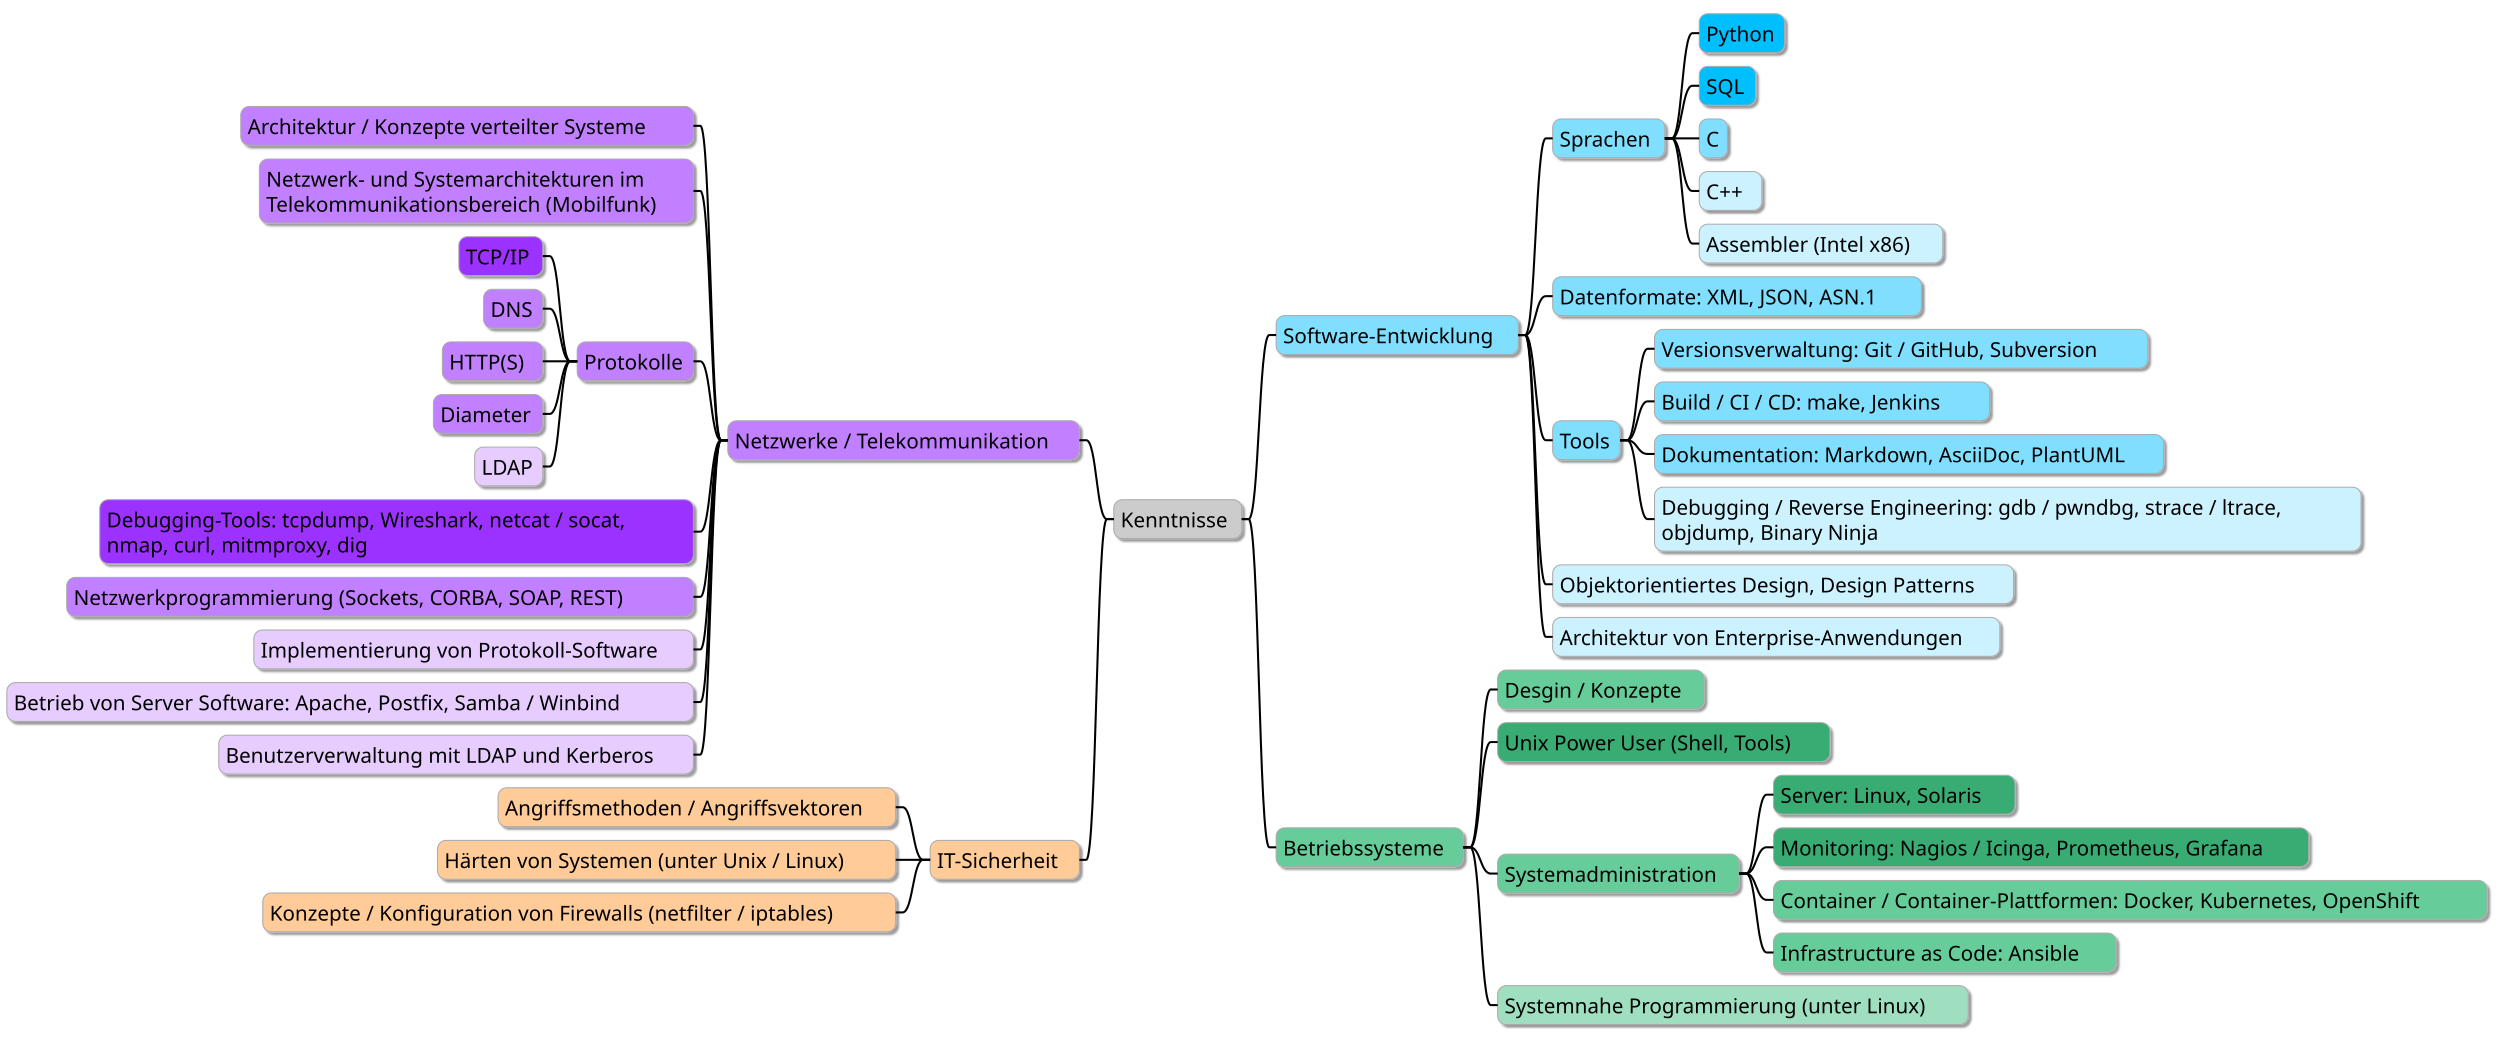
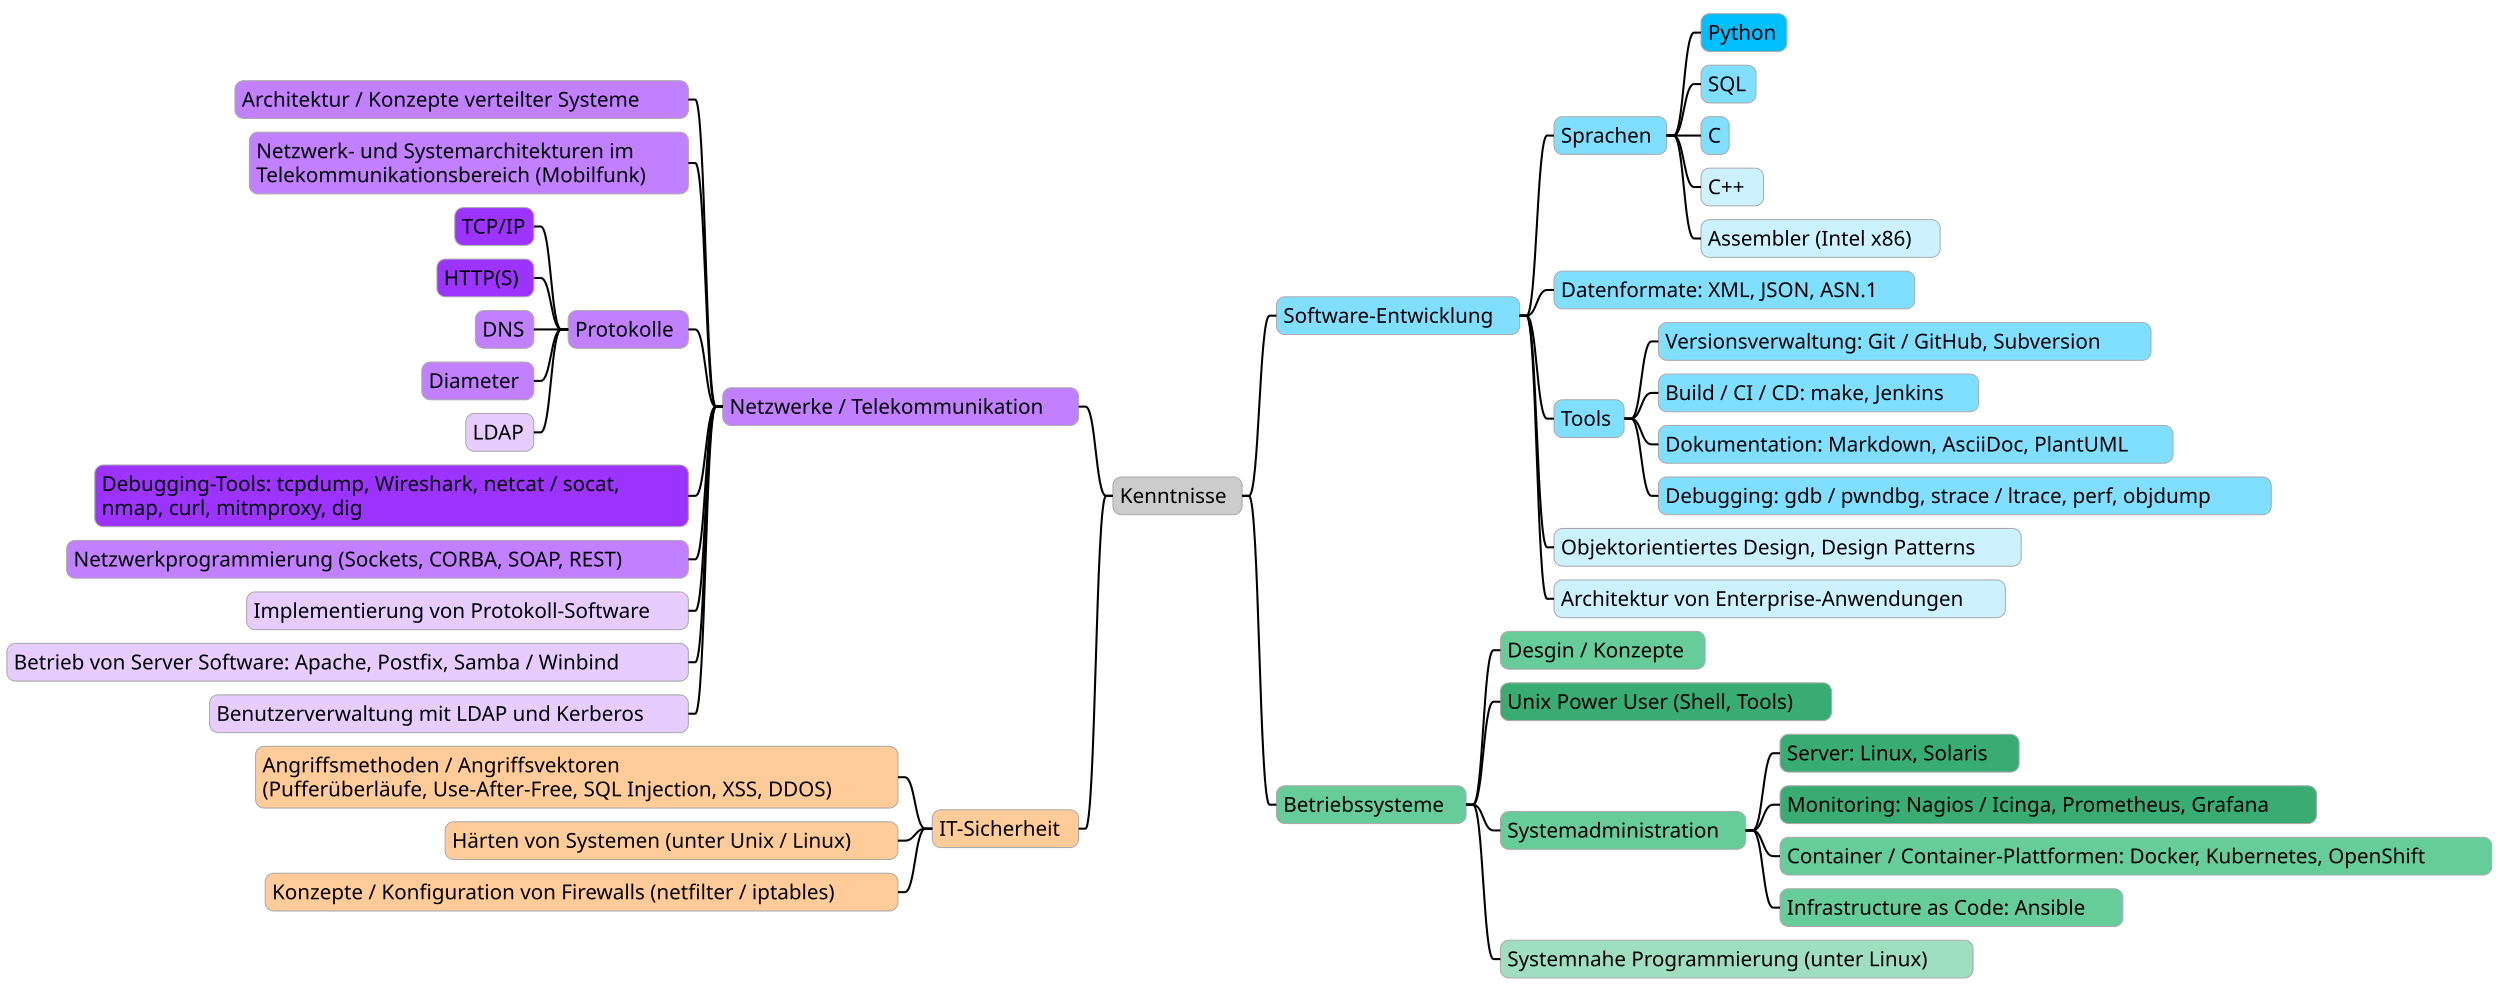
- <svg xmlns="http://www.w3.org/2000/svg" contentScriptType="application/ecmascript" contentStyleType="text/css" height="80%" preserveAspectRatio="none" version="1.1" viewBox="0 0 3634 1511" width="80%" zoomAndPan="magnify">
-   <defs>
-     <filter height="300%" id="fkvas9mj0n6vj" width="300%" x="-1" y="-1">
-       <feGaussianBlur result="blurOut" stdDeviation="2.0" />
-       <feColorMatrix in="blurOut" result="blurOut2" type="matrix" values="0 0 0 0 0 0 0 0 0 0 0 0 0 0 0 0 0 0 .4 0" />
-       <feOffset dx="4.0" dy="4.0" in="blurOut2" result="blurOut3" />
-       <feBlend in="SourceGraphic" in2="blurOut3" mode="normal" />
-     </filter>
-   </defs>
+ <svg xmlns="http://www.w3.org/2000/svg" contentStyleType="text/css" height="80%" preserveAspectRatio="none" version="1.1" viewBox="0 0 3639 1445" width="80%" zoomAndPan="magnify">
+   <defs />
  <g>
-     <rect fill="#CCCCCC" filter="url(#fkvas9mj0n6vj)" height="56.46" rx="12.5" ry="12.5" style="stroke:#AAAAAA;stroke-width:1.5;" width="186" x="1619" y="726.37" />
-     <text fill="#000000" font-family="Verdana" font-size="30" lengthAdjust="spacing" textLength="166" x="1629" y="766.531">Kenntnisse</text>
-     <rect fill="#80DFFF" filter="url(#fkvas9mj0n6vj)" height="56.46" rx="12.5" ry="12.5" style="stroke:#AAAAAA;stroke-width:1.5;" width="352" x="1855" y="458.76" />
-     <text fill="#000000" font-family="Verdana" font-size="30" lengthAdjust="spacing" textLength="332" x="1865" y="498.921">Software-Entwicklung</text>
-     <rect fill="#80DFFF" filter="url(#fkvas9mj0n6vj)" height="56.46" rx="12.5" ry="12.5" style="stroke:#AAAAAA;stroke-width:1.5;" width="163" x="2257" y="172.92" />
-     <text fill="#000000" font-family="Verdana" font-size="30" lengthAdjust="spacing" textLength="143" x="2267" y="213.081">Sprachen</text>
-     <rect fill="#00BFFF" filter="url(#fkvas9mj0n6vj)" height="56.46" rx="12.5" ry="12.5" style="stroke:#AAAAAA;stroke-width:1.5;" width="124" x="2470" y="20" />
-     <text fill="#000000" font-family="Verdana" font-size="30" lengthAdjust="spacing" textLength="104" x="2480" y="60.161">Python</text>
-     <path d="M2420,201.15 L2430,201.15 C2445,201.15 2445,48.23 2460,48.23 L2470,48.23 " fill="none" style="stroke:#000000;stroke-width:3.0;" />
-     <rect fill="#00BFFF" filter="url(#fkvas9mj0n6vj)" height="56.46" rx="12.5" ry="12.5" style="stroke:#AAAAAA;stroke-width:1.5;" width="82" x="2470" y="96.46" />
-     <text fill="#000000" font-family="Verdana" font-size="30" lengthAdjust="spacing" textLength="62" x="2480" y="136.621">SQL</text>
-     <path d="M2420,201.15 L2430,201.15 C2445,201.15 2445,124.69 2460,124.69 L2470,124.69 " fill="none" style="stroke:#000000;stroke-width:3.0;" />
-     <rect fill="#80DFFF" filter="url(#fkvas9mj0n6vj)" height="56.46" rx="12.5" ry="12.5" style="stroke:#AAAAAA;stroke-width:1.5;" width="41" x="2470" y="172.92" />
-     <text fill="#000000" font-family="Verdana" font-size="30" lengthAdjust="spacing" textLength="21" x="2480" y="213.081">C</text>
-     <path d="M2420,201.15 L2430,201.15 C2445,201.15 2445,201.15 2460,201.15 L2470,201.15 " fill="none" style="stroke:#000000;stroke-width:3.0;" />
-     <rect fill="#CCF2FF" filter="url(#fkvas9mj0n6vj)" height="56.46" rx="12.5" ry="12.5" style="stroke:#AAAAAA;stroke-width:1.5;" width="91" x="2470" y="249.38" />
-     <text fill="#000000" font-family="Verdana" font-size="30" lengthAdjust="spacing" textLength="71" x="2480" y="289.541">C++</text>
-     <path d="M2420,201.15 L2430,201.15 C2445,201.15 2445,277.61 2460,277.61 L2470,277.61 " fill="none" style="stroke:#000000;stroke-width:3.0;" />
-     <rect fill="#CCF2FF" filter="url(#fkvas9mj0n6vj)" height="56.46" rx="12.5" ry="12.5" style="stroke:#AAAAAA;stroke-width:1.5;" width="354" x="2470" y="325.84" />
-     <text fill="#000000" font-family="Verdana" font-size="30" lengthAdjust="spacing" textLength="334" x="2480" y="366.001">Assembler (Intel x86)</text>
-     <path d="M2420,201.15 L2430,201.15 C2445,201.15 2445,354.07 2460,354.07 L2470,354.07 " fill="none" style="stroke:#000000;stroke-width:3.0;" />
-     <path d="M2207,486.99 L2217,486.99 C2232,486.99 2232,201.15 2247,201.15 L2257,201.15 " fill="none" style="stroke:#000000;stroke-width:3.0;" />
-     <rect fill="#80DFFF" filter="url(#fkvas9mj0n6vj)" height="56.46" rx="12.5" ry="12.5" style="stroke:#AAAAAA;stroke-width:1.5;" width="536" x="2257" y="402.3" />
-     <text fill="#000000" font-family="Verdana" font-size="30" lengthAdjust="spacing" textLength="516" x="2267" y="442.461">Datenformate: XML, JSON, ASN.1</text>
-     <path d="M2207,486.99 L2217,486.99 C2232,486.99 2232,430.53 2247,430.53 L2257,430.53 " fill="none" style="stroke:#000000;stroke-width:3.0;" />
-     <rect fill="#80DFFF" filter="url(#fkvas9mj0n6vj)" height="56.46" rx="12.5" ry="12.5" style="stroke:#AAAAAA;stroke-width:1.5;" width="98" x="2257" y="611.68" />
-     <text fill="#000000" font-family="Verdana" font-size="30" lengthAdjust="spacing" textLength="78" x="2267" y="651.841">Tools</text>
-     <rect fill="#80DFFF" filter="url(#fkvas9mj0n6vj)" height="56.46" rx="12.5" ry="12.5" style="stroke:#AAAAAA;stroke-width:1.5;" width="717" x="2405" y="478.76" />
-     <text fill="#000000" font-family="Verdana" font-size="30" lengthAdjust="spacing" textLength="697" x="2415" y="518.921">Versionsverwaltung: Git / GitHub, Subversion</text>
-     <path d="M2355,639.91 L2365,639.91 C2380,639.91 2380,506.99 2395,506.99 L2405,506.99 " fill="none" style="stroke:#000000;stroke-width:3.0;" />
-     <rect fill="#80DFFF" filter="url(#fkvas9mj0n6vj)" height="56.46" rx="12.5" ry="12.5" style="stroke:#AAAAAA;stroke-width:1.5;" width="487" x="2405" y="555.22" />
-     <text fill="#000000" font-family="Verdana" font-size="30" lengthAdjust="spacing" textLength="467" x="2415" y="595.381">Build / CI / CD: make, Jenkins</text>
-     <path d="M2355,639.91 L2365,639.91 C2380,639.91 2380,583.45 2395,583.45 L2405,583.45 " fill="none" style="stroke:#000000;stroke-width:3.0;" />
-     <rect fill="#80DFFF" filter="url(#fkvas9mj0n6vj)" height="56.46" rx="12.5" ry="12.5" style="stroke:#AAAAAA;stroke-width:1.5;" width="740" x="2405" y="631.68" />
-     <text fill="#000000" font-family="Verdana" font-size="30" lengthAdjust="spacing" textLength="720" x="2415" y="671.841">Dokumentation: Markdown, AsciiDoc, PlantUML</text>
-     <path d="M2355,639.91 L2365,639.91 C2380,639.91 2380,659.91 2395,659.91 L2405,659.91 " fill="none" style="stroke:#000000;stroke-width:3.0;" />
-     <rect fill="#CCF2FF" filter="url(#fkvas9mj0n6vj)" height="92.92" rx="12.5" ry="12.5" style="stroke:#AAAAAA;stroke-width:1.5;" width="1027" x="2405" y="708.14" />
-     <text fill="#000000" font-family="Verdana" font-size="30" lengthAdjust="spacing" textLength="996" x="2415" y="748.301">Debugging / Reverse Engineering: gdb / pwndbg, strace / ltrace,</text>
-     <text fill="#000000" font-family="Verdana" font-size="30" lengthAdjust="spacing" textLength="340" x="2415" y="784.761">objdump, Binary Ninja</text>
-     <path d="M2355,639.91 L2365,639.91 C2380,639.91 2380,754.6 2395,754.6 L2405,754.6 " fill="none" style="stroke:#000000;stroke-width:3.0;" />
-     <path d="M2207,486.99 L2217,486.99 C2232,486.99 2232,639.91 2247,639.91 L2257,639.91 " fill="none" style="stroke:#000000;stroke-width:3.0;" />
-     <rect fill="#CCF2FF" filter="url(#fkvas9mj0n6vj)" height="56.46" rx="12.5" ry="12.5" style="stroke:#AAAAAA;stroke-width:1.5;" width="670" x="2257" y="821.06" />
-     <text fill="#000000" font-family="Verdana" font-size="30" lengthAdjust="spacing" textLength="650" x="2267" y="861.221">Objektorientiertes Design, Design Patterns</text>
-     <path d="M2207,486.99 L2217,486.99 C2232,486.99 2232,849.29 2247,849.29 L2257,849.29 " fill="none" style="stroke:#000000;stroke-width:3.0;" />
-     <rect fill="#CCF2FF" filter="url(#fkvas9mj0n6vj)" height="56.46" rx="12.5" ry="12.5" style="stroke:#AAAAAA;stroke-width:1.5;" width="650" x="2257" y="897.519" />
-     <text fill="#000000" font-family="Verdana" font-size="30" lengthAdjust="spacing" textLength="630" x="2267" y="937.681">Architektur von Enterprise-Anwendungen</text>
-     <path d="M2207,486.99 L2217,486.99 C2232,486.99 2232,925.75 2247,925.75 L2257,925.75 " fill="none" style="stroke:#000000;stroke-width:3.0;" />
-     <path d="M1805,754.6 L1815,754.6 C1830,754.6 1830,486.99 1845,486.99 L1855,486.99 " fill="none" style="stroke:#000000;stroke-width:3.0;" />
-     <rect fill="#66CC99" filter="url(#fkvas9mj0n6vj)" height="56.46" rx="12.5" ry="12.5" style="stroke:#AAAAAA;stroke-width:1.5;" width="272" x="1855" y="1203.359" />
-     <text fill="#000000" font-family="Verdana" font-size="30" lengthAdjust="spacing" textLength="252" x="1865" y="1243.521">Betriebssysteme</text>
-     <rect fill="#66CC99" filter="url(#fkvas9mj0n6vj)" height="56.46" rx="12.5" ry="12.5" style="stroke:#AAAAAA;stroke-width:1.5;" width="300" x="2177" y="973.98" />
-     <text fill="#000000" font-family="Verdana" font-size="30" lengthAdjust="spacing" textLength="280" x="2187" y="1014.141">Desgin / Konzepte</text>
-     <path d="M2127,1231.589 L2137,1231.589 C2152,1231.589 2152,1002.21 2167,1002.21 L2177,1002.21 " fill="none" style="stroke:#000000;stroke-width:3.0;" />
-     <rect fill="#39AC73" filter="url(#fkvas9mj0n6vj)" height="56.46" rx="12.5" ry="12.5" style="stroke:#AAAAAA;stroke-width:1.5;" width="483" x="2177" y="1050.439" />
-     <text fill="#000000" font-family="Verdana" font-size="30" lengthAdjust="spacing" textLength="463" x="2187" y="1090.601">Unix Power User (Shell, Tools)</text>
-     <path d="M2127,1231.589 L2137,1231.589 C2152,1231.589 2152,1078.669 2167,1078.669 L2177,1078.669 " fill="none" style="stroke:#000000;stroke-width:3.0;" />
-     <rect fill="#66CC99" filter="url(#fkvas9mj0n6vj)" height="56.46" rx="12.5" ry="12.5" style="stroke:#AAAAAA;stroke-width:1.5;" width="351" x="2177" y="1241.589" />
-     <text fill="#000000" font-family="Verdana" font-size="30" lengthAdjust="spacing" textLength="331" x="2187" y="1281.751">Systemadministration</text>
-     <rect fill="#39AC73" filter="url(#fkvas9mj0n6vj)" height="56.46" rx="12.5" ry="12.5" style="stroke:#AAAAAA;stroke-width:1.5;" width="351" x="2578" y="1126.899" />
-     <text fill="#000000" font-family="Verdana" font-size="30" lengthAdjust="spacing" textLength="331" x="2588" y="1167.061">Server: Linux, Solaris</text>
-     <path d="M2528,1269.819 L2538,1269.819 C2553,1269.819 2553,1155.129 2568,1155.129 L2578,1155.129 " fill="none" style="stroke:#000000;stroke-width:3.0;" />
-     <rect fill="#39AC73" filter="url(#fkvas9mj0n6vj)" height="56.46" rx="12.5" ry="12.5" style="stroke:#AAAAAA;stroke-width:1.5;" width="778" x="2578" y="1203.359" />
-     <text fill="#000000" font-family="Verdana" font-size="30" lengthAdjust="spacing" textLength="758" x="2588" y="1243.521">Monitoring: Nagios / Icinga, Prometheus, Grafana</text>
-     <path d="M2528,1269.819 L2538,1269.819 C2553,1269.819 2553,1231.589 2568,1231.589 L2578,1231.589 " fill="none" style="stroke:#000000;stroke-width:3.0;" />
-     <rect fill="#66CC99" filter="url(#fkvas9mj0n6vj)" height="56.46" rx="12.5" ry="12.5" style="stroke:#AAAAAA;stroke-width:1.5;" width="1037" x="2578" y="1279.819" />
-     <text fill="#000000" font-family="Verdana" font-size="30" lengthAdjust="spacing" textLength="1017" x="2588" y="1319.98">Container / Container-Plattformen: Docker, Kubernetes, OpenShift</text>
-     <path d="M2528,1269.819 L2538,1269.819 C2553,1269.819 2553,1308.049 2568,1308.049 L2578,1308.049 " fill="none" style="stroke:#000000;stroke-width:3.0;" />
-     <rect fill="#66CC99" filter="url(#fkvas9mj0n6vj)" height="56.46" rx="12.5" ry="12.5" style="stroke:#AAAAAA;stroke-width:1.5;" width="498" x="2578" y="1356.279" />
-     <text fill="#000000" font-family="Verdana" font-size="30" lengthAdjust="spacing" textLength="478" x="2588" y="1396.44">Infrastructure as Code: Ansible</text>
-     <path d="M2528,1269.819 L2538,1269.819 C2553,1269.819 2553,1384.509 2568,1384.509 L2578,1384.509 " fill="none" style="stroke:#000000;stroke-width:3.0;" />
-     <path d="M2127,1231.589 L2137,1231.589 C2152,1231.589 2152,1269.819 2167,1269.819 L2177,1269.819 " fill="none" style="stroke:#000000;stroke-width:3.0;" />
-     <rect fill="#9FDFBF" filter="url(#fkvas9mj0n6vj)" height="56.46" rx="12.5" ry="12.5" style="stroke:#AAAAAA;stroke-width:1.5;" width="684" x="2177" y="1432.739" />
-     <text fill="#000000" font-family="Verdana" font-size="30" lengthAdjust="spacing" textLength="664" x="2187" y="1472.9">Systemnahe Programmierung (unter Linux)</text>
-     <path d="M2127,1231.589 L2137,1231.589 C2152,1231.589 2152,1460.969 2167,1460.969 L2177,1460.969 " fill="none" style="stroke:#000000;stroke-width:3.0;" />
-     <path d="M1805,754.6 L1815,754.6 C1830,754.6 1830,1231.589 1845,1231.589 L1855,1231.589 " fill="none" style="stroke:#000000;stroke-width:3.0;" />
-     <rect fill="#C180FF" filter="url(#fkvas9mj0n6vj)" height="56.46" rx="12.5" ry="12.5" style="stroke:#AAAAAA;stroke-width:1.5;" width="511" x="1058" y="611.68" />
-     <text fill="#000000" font-family="Verdana" font-size="30" lengthAdjust="spacing" textLength="491" x="1068" y="651.841">Netzwerke / Telekommunikation</text>
-     <rect fill="#C180FF" filter="url(#fkvas9mj0n6vj)" height="56.46" rx="12.5" ry="12.5" style="stroke:#AAAAAA;stroke-width:1.5;" width="658" x="350" y="154.69" />
-     <text fill="#000000" font-family="Verdana" font-size="30" lengthAdjust="spacing" textLength="638" x="360" y="194.851">Architektur / Konzepte verteilter Systeme</text>
-     <path d="M1058,639.91 L1048,639.91 C1033,639.91 1033,182.92 1018,182.92 L1008,182.92 " fill="none" style="stroke:#000000;stroke-width:3.0;" />
-     <rect fill="#C180FF" filter="url(#fkvas9mj0n6vj)" height="92.92" rx="12.5" ry="12.5" style="stroke:#AAAAAA;stroke-width:1.5;" width="631" x="377" y="231.15" />
-     <text fill="#000000" font-family="Verdana" font-size="30" lengthAdjust="spacing" textLength="600" x="387" y="271.311">Netzwerk- und Systemarchitekturen im</text>
-     <text fill="#000000" font-family="Verdana" font-size="30" lengthAdjust="spacing" textLength="606" x="387" y="307.771">Telekommunikationsbereich (Mobilfunk)</text>
-     <path d="M1058,639.91 L1048,639.91 C1033,639.91 1033,277.61 1018,277.61 L1008,277.61 " fill="none" style="stroke:#000000;stroke-width:3.0;" />
-     <rect fill="#C180FF" filter="url(#fkvas9mj0n6vj)" height="56.46" rx="12.5" ry="12.5" style="stroke:#AAAAAA;stroke-width:1.5;" width="169" x="839" y="496.99" />
-     <text fill="#000000" font-family="Verdana" font-size="30" lengthAdjust="spacing" textLength="149" x="849" y="537.151">Protokolle</text>
-     <rect fill="#9C33FF" filter="url(#fkvas9mj0n6vj)" height="56.46" rx="12.5" ry="12.5" style="stroke:#AAAAAA;stroke-width:1.5;" width="122" x="667" y="344.07" />
-     <text fill="#000000" font-family="Verdana" font-size="30" lengthAdjust="spacing" textLength="102" x="677" y="384.231">TCP/IP</text>
-     <path d="M839,525.22 L829,525.22 C814,525.22 814,372.3 799,372.3 L789,372.3 " fill="none" style="stroke:#000000;stroke-width:3.0;" />
-     <rect fill="#C180FF" filter="url(#fkvas9mj0n6vj)" height="56.46" rx="12.5" ry="12.5" style="stroke:#AAAAAA;stroke-width:1.5;" width="86" x="703" y="420.53" />
-     <text fill="#000000" font-family="Verdana" font-size="30" lengthAdjust="spacing" textLength="66" x="713" y="460.691">DNS</text>
-     <path d="M839,525.22 L829,525.22 C814,525.22 814,448.76 799,448.76 L789,448.76 " fill="none" style="stroke:#000000;stroke-width:3.0;" />
-     <rect fill="#C180FF" filter="url(#fkvas9mj0n6vj)" height="56.46" rx="12.5" ry="12.5" style="stroke:#AAAAAA;stroke-width:1.5;" width="146" x="643" y="496.99" />
-     <text fill="#000000" font-family="Verdana" font-size="30" lengthAdjust="spacing" textLength="126" x="653" y="537.151">HTTP(S)</text>
-     <path d="M839,525.22 L829,525.22 C814,525.22 814,525.22 799,525.22 L789,525.22 " fill="none" style="stroke:#000000;stroke-width:3.0;" />
-     <rect fill="#C180FF" filter="url(#fkvas9mj0n6vj)" height="56.46" rx="12.5" ry="12.5" style="stroke:#AAAAAA;stroke-width:1.5;" width="159" x="630" y="573.45" />
-     <text fill="#000000" font-family="Verdana" font-size="30" lengthAdjust="spacing" textLength="139" x="640" y="613.611">Diameter</text>
-     <path d="M839,525.22 L829,525.22 C814,525.22 814,601.68 799,601.68 L789,601.68 " fill="none" style="stroke:#000000;stroke-width:3.0;" />
-     <rect fill="#E6CCFF" filter="url(#fkvas9mj0n6vj)" height="56.46" rx="12.5" ry="12.5" style="stroke:#AAAAAA;stroke-width:1.5;" width="99" x="690" y="649.91" />
-     <text fill="#000000" font-family="Verdana" font-size="30" lengthAdjust="spacing" textLength="79" x="700" y="690.071">LDAP</text>
-     <path d="M839,525.22 L829,525.22 C814,525.22 814,678.14 799,678.14 L789,678.14 " fill="none" style="stroke:#000000;stroke-width:3.0;" />
-     <path d="M1058,639.91 L1048,639.91 C1033,639.91 1033,525.22 1018,525.22 L1008,525.22 " fill="none" style="stroke:#000000;stroke-width:3.0;" />
-     <rect fill="#9C33FF" filter="url(#fkvas9mj0n6vj)" height="92.92" rx="12.5" ry="12.5" style="stroke:#AAAAAA;stroke-width:1.5;" width="863" x="145" y="726.37" />
-     <text fill="#000000" font-family="Verdana" font-size="30" lengthAdjust="spacing" textLength="832" x="155" y="766.531">Debugging-Tools: tcpdump, Wireshark, netcat / socat,</text>
-     <text fill="#000000" font-family="Verdana" font-size="30" lengthAdjust="spacing" textLength="417" x="155" y="802.991">nmap, curl, mitmproxy, dig</text>
-     <path d="M1058,639.91 L1048,639.91 C1033,639.91 1033,772.83 1018,772.83 L1008,772.83 " fill="none" style="stroke:#000000;stroke-width:3.0;" />
-     <rect fill="#C180FF" filter="url(#fkvas9mj0n6vj)" height="56.46" rx="12.5" ry="12.5" style="stroke:#AAAAAA;stroke-width:1.5;" width="911" x="97" y="839.29" />
-     <text fill="#000000" font-family="Verdana" font-size="30" lengthAdjust="spacing" textLength="891" x="107" y="879.451">Netzwerkprogrammierung (Sockets, CORBA, SOAP, REST)</text>
-     <path d="M1058,639.91 L1048,639.91 C1033,639.91 1033,867.519 1018,867.519 L1008,867.519 " fill="none" style="stroke:#000000;stroke-width:3.0;" />
-     <rect fill="#E6CCFF" filter="url(#fkvas9mj0n6vj)" height="56.46" rx="12.5" ry="12.5" style="stroke:#AAAAAA;stroke-width:1.5;" width="639" x="369" y="915.75" />
-     <text fill="#000000" font-family="Verdana" font-size="30" lengthAdjust="spacing" textLength="619" x="379" y="955.911">Implementierung von Protokoll-Software</text>
-     <path d="M1058,639.91 L1048,639.91 C1033,639.91 1033,943.98 1018,943.98 L1008,943.98 " fill="none" style="stroke:#000000;stroke-width:3.0;" />
-     <rect fill="#E6CCFF" filter="url(#fkvas9mj0n6vj)" height="56.46" rx="12.5" ry="12.5" style="stroke:#AAAAAA;stroke-width:1.5;" width="998" x="10" y="992.21" />
-     <text fill="#000000" font-family="Verdana" font-size="30" lengthAdjust="spacing" textLength="978" x="20" y="1032.371">Betrieb von Server Software: Apache, Postfix, Samba / Winbind</text>
-     <path d="M1058,639.91 L1048,639.91 C1033,639.91 1033,1020.439 1018,1020.439 L1008,1020.439 " fill="none" style="stroke:#000000;stroke-width:3.0;" />
-     <rect fill="#E6CCFF" filter="url(#fkvas9mj0n6vj)" height="56.46" rx="12.5" ry="12.5" style="stroke:#AAAAAA;stroke-width:1.5;" width="690" x="318" y="1068.669" />
-     <text fill="#000000" font-family="Verdana" font-size="30" lengthAdjust="spacing" textLength="670" x="328" y="1108.831">Benutzerverwaltung mit LDAP und Kerberos</text>
-     <path d="M1058,639.91 L1048,639.91 C1033,639.91 1033,1096.899 1018,1096.899 L1008,1096.899 " fill="none" style="stroke:#000000;stroke-width:3.0;" />
-     <path d="M1619,754.6 L1609,754.6 C1594,754.6 1594,639.91 1579,639.91 L1569,639.91 " fill="none" style="stroke:#000000;stroke-width:3.0;" />
-     <rect fill="#FFCC99" filter="url(#fkvas9mj0n6vj)" height="56.46" rx="12.5" ry="12.5" style="stroke:#AAAAAA;stroke-width:1.5;" width="217" x="1352" y="1221.589" />
-     <text fill="#000000" font-family="Verdana" font-size="30" lengthAdjust="spacing" textLength="197" x="1362" y="1261.751">IT-Sicherheit</text>
-     <rect fill="#FFCC99" filter="url(#fkvas9mj0n6vj)" height="56.46" rx="12.5" ry="12.5" style="stroke:#AAAAAA;stroke-width:1.5;" width="578" x="724" y="1145.129" />
-     <text fill="#000000" font-family="Verdana" font-size="30" lengthAdjust="spacing" textLength="558" x="734" y="1185.291">Angriffsmethoden / Angriffsvektoren</text>
-     <path d="M1352,1249.819 L1342,1249.819 C1327,1249.819 1327,1173.359 1312,1173.359 L1302,1173.359 " fill="none" style="stroke:#000000;stroke-width:3.0;" />
-     <rect fill="#FFCC99" filter="url(#fkvas9mj0n6vj)" height="56.46" rx="12.5" ry="12.5" style="stroke:#AAAAAA;stroke-width:1.5;" width="666" x="636" y="1221.589" />
-     <text fill="#000000" font-family="Verdana" font-size="30" lengthAdjust="spacing" textLength="646" x="646" y="1261.751">Härten von Systemen (unter Unix / Linux)</text>
-     <path d="M1352,1249.819 L1342,1249.819 C1327,1249.819 1327,1249.819 1312,1249.819 L1302,1249.819 " fill="none" style="stroke:#000000;stroke-width:3.0;" />
-     <rect fill="#FFCC99" filter="url(#fkvas9mj0n6vj)" height="56.46" rx="12.5" ry="12.5" style="stroke:#AAAAAA;stroke-width:1.5;" width="920" x="382" y="1298.049" />
-     <text fill="#000000" font-family="Verdana" font-size="30" lengthAdjust="spacing" textLength="900" x="392" y="1338.21">Konzepte / Konfiguration von Firewalls (netfilter / iptables)</text>
-     <path d="M1352,1249.819 L1342,1249.819 C1327,1249.819 1327,1326.279 1312,1326.279 L1302,1326.279 " fill="none" style="stroke:#000000;stroke-width:3.0;" />
-     <path d="M1619,754.6 L1609,754.6 C1594,754.6 1594,1249.819 1579,1249.819 L1569,1249.819 " fill="none" style="stroke:#000000;stroke-width:3.0;" />
+     <rect fill="#CCCCCC" height="54.922" rx="12.5" ry="12.5" style="stroke:#AAAAAA;stroke-width:1.5;" width="188" x="1620" y="694.297" />
+     <text fill="#000000" font-family="Verdana" font-size="30" lengthAdjust="spacing" textLength="168" x="1630" y="732.144">Kenntnisse</text>
+     <rect fill="#80DFFF" height="54.922" rx="12.5" ry="12.5" style="stroke:#AAAAAA;stroke-width:1.5;" width="354" x="1858" y="432.07" />
+     <text fill="#000000" font-family="Verdana" font-size="30" lengthAdjust="spacing" textLength="334" x="1868" y="469.917">Software-Entwicklung</text>
+     <rect fill="#80DFFF" height="54.922" rx="12.5" ry="12.5" style="stroke:#AAAAAA;stroke-width:1.5;" width="164" x="2262" y="169.844" />
+     <text fill="#000000" font-family="Verdana" font-size="30" lengthAdjust="spacing" textLength="144" x="2272" y="207.69">Sprachen</text>
+     <rect fill="#00BFFF" height="54.922" rx="12.5" ry="12.5" style="stroke:#AAAAAA;stroke-width:1.5;" width="125" x="2476" y="20" />
+     <text fill="#000000" font-family="Verdana" font-size="30" lengthAdjust="spacing" textLength="105" x="2486" y="57.847">Python</text>
+     <path d="M2426,197.305 L2436,197.305 C2451,197.305 2451,47.461 2466,47.461 L2476,47.461 " fill="none" style="stroke:#000000;stroke-width:3.0;" />
+     <rect fill="#80DFFF" height="54.922" rx="12.5" ry="12.5" style="stroke:#AAAAAA;stroke-width:1.5;" width="80" x="2476" y="94.922" />
+     <text fill="#000000" font-family="Verdana" font-size="30" lengthAdjust="spacing" textLength="60" x="2486" y="132.769">SQL</text>
+     <path d="M2426,197.305 L2436,197.305 C2451,197.305 2451,122.383 2466,122.383 L2476,122.383 " fill="none" style="stroke:#000000;stroke-width:3.0;" />
+     <rect fill="#80DFFF" height="54.922" rx="12.5" ry="12.5" style="stroke:#AAAAAA;stroke-width:1.5;" width="41" x="2476" y="169.844" />
+     <text fill="#000000" font-family="Verdana" font-size="30" lengthAdjust="spacing" textLength="21" x="2486" y="207.69">C</text>
+     <path d="M2426,197.305 L2436,197.305 C2451,197.305 2451,197.305 2466,197.305 L2476,197.305 " fill="none" style="stroke:#000000;stroke-width:3.0;" />
+     <rect fill="#CCF2FF" height="54.922" rx="12.5" ry="12.5" style="stroke:#AAAAAA;stroke-width:1.5;" width="91" x="2476" y="244.766" />
+     <text fill="#000000" font-family="Verdana" font-size="30" lengthAdjust="spacing" textLength="71" x="2486" y="282.612">C++</text>
+     <path d="M2426,197.305 L2436,197.305 C2451,197.305 2451,272.227 2466,272.227 L2476,272.227 " fill="none" style="stroke:#000000;stroke-width:3.0;" />
+     <rect fill="#CCF2FF" height="54.922" rx="12.5" ry="12.5" style="stroke:#AAAAAA;stroke-width:1.5;" width="348" x="2476" y="319.688" />
+     <text fill="#000000" font-family="Verdana" font-size="30" lengthAdjust="spacing" textLength="328" x="2486" y="357.534">Assembler (Intel x86)</text>
+     <path d="M2426,197.305 L2436,197.305 C2451,197.305 2451,347.148 2466,347.148 L2476,347.148 " fill="none" style="stroke:#000000;stroke-width:3.0;" />
+     <path d="M2212,459.531 L2222,459.531 C2237,459.531 2237,197.305 2252,197.305 L2262,197.305 " fill="none" style="stroke:#000000;stroke-width:3.0;" />
+     <rect fill="#80DFFF" height="54.922" rx="12.5" ry="12.5" style="stroke:#AAAAAA;stroke-width:1.5;" width="525" x="2262" y="394.609" />
+     <text fill="#000000" font-family="Verdana" font-size="30" lengthAdjust="spacing" textLength="505" x="2272" y="432.456">Datenformate: XML, JSON, ASN.1</text>
+     <path d="M2212,459.531 L2222,459.531 C2237,459.531 2237,422.07 2252,422.07 L2262,422.07 " fill="none" style="stroke:#000000;stroke-width:3.0;" />
+     <rect fill="#80DFFF" height="54.922" rx="12.5" ry="12.5" style="stroke:#AAAAAA;stroke-width:1.5;" width="102" x="2262" y="581.914" />
+     <text fill="#000000" font-family="Verdana" font-size="30" lengthAdjust="spacing" textLength="82" x="2272" y="619.761">Tools</text>
+     <rect fill="#80DFFF" height="54.922" rx="12.5" ry="12.5" style="stroke:#AAAAAA;stroke-width:1.5;" width="717" x="2414" y="469.531" />
+     <text fill="#000000" font-family="Verdana" font-size="30" lengthAdjust="spacing" textLength="697" x="2424" y="507.378">Versionsverwaltung: Git / GitHub, Subversion</text>
+     <path d="M2364,609.375 L2374,609.375 C2389,609.375 2389,496.992 2404,496.992 L2414,496.992 " fill="none" style="stroke:#000000;stroke-width:3.0;" />
+     <rect fill="#80DFFF" height="54.922" rx="12.5" ry="12.5" style="stroke:#AAAAAA;stroke-width:1.5;" width="466" x="2414" y="544.453" />
+     <text fill="#000000" font-family="Verdana" font-size="30" lengthAdjust="spacing" textLength="446" x="2424" y="582.3">Build / CI / CD: make, Jenkins</text>
+     <path d="M2364,609.375 L2374,609.375 C2389,609.375 2389,571.914 2404,571.914 L2414,571.914 " fill="none" style="stroke:#000000;stroke-width:3.0;" />
+     <rect fill="#80DFFF" height="54.922" rx="12.5" ry="12.5" style="stroke:#AAAAAA;stroke-width:1.5;" width="749" x="2414" y="619.375" />
+     <text fill="#000000" font-family="Verdana" font-size="30" lengthAdjust="spacing" textLength="729" x="2424" y="657.222">Dokumentation: Markdown, AsciiDoc, PlantUML</text>
+     <path d="M2364,609.375 L2374,609.375 C2389,609.375 2389,646.836 2404,646.836 L2414,646.836 " fill="none" style="stroke:#000000;stroke-width:3.0;" />
+     <rect fill="#80DFFF" height="54.922" rx="12.5" ry="12.5" style="stroke:#AAAAAA;stroke-width:1.5;" width="892" x="2414" y="694.297" />
+     <text fill="#000000" font-family="Verdana" font-size="30" lengthAdjust="spacing" textLength="872" x="2424" y="732.144">Debugging: gdb / pwndbg, strace / ltrace, perf, objdump</text>
+     <path d="M2364,609.375 L2374,609.375 C2389,609.375 2389,721.758 2404,721.758 L2414,721.758 " fill="none" style="stroke:#000000;stroke-width:3.0;" />
+     <path d="M2212,459.531 L2222,459.531 C2237,459.531 2237,609.375 2252,609.375 L2262,609.375 " fill="none" style="stroke:#000000;stroke-width:3.0;" />
+     <rect fill="#CCF2FF" height="54.922" rx="12.5" ry="12.5" style="stroke:#AAAAAA;stroke-width:1.5;" width="680" x="2262" y="769.219" />
+     <text fill="#000000" font-family="Verdana" font-size="30" lengthAdjust="spacing" textLength="660" x="2272" y="807.065">Objektorientiertes Design, Design Patterns</text>
+     <path d="M2212,459.531 L2222,459.531 C2237,459.531 2237,796.68 2252,796.68 L2262,796.68 " fill="none" style="stroke:#000000;stroke-width:3.0;" />
+     <rect fill="#CCF2FF" height="54.922" rx="12.5" ry="12.5" style="stroke:#AAAAAA;stroke-width:1.5;" width="657" x="2262" y="844.141" />
+     <text fill="#000000" font-family="Verdana" font-size="30" lengthAdjust="spacing" textLength="637" x="2272" y="881.987">Architektur von Enterprise-Anwendungen</text>
+     <path d="M2212,459.531 L2222,459.531 C2237,459.531 2237,871.602 2252,871.602 L2262,871.602 " fill="none" style="stroke:#000000;stroke-width:3.0;" />
+     <path d="M1808,721.758 L1818,721.758 C1833,721.758 1833,459.531 1848,459.531 L1858,459.531 " fill="none" style="stroke:#000000;stroke-width:3.0;" />
+     <rect fill="#66CC99" height="54.922" rx="12.5" ry="12.5" style="stroke:#AAAAAA;stroke-width:1.5;" width="276" x="1858" y="1143.828" />
+     <text fill="#000000" font-family="Verdana" font-size="30" lengthAdjust="spacing" textLength="256" x="1868" y="1181.675">Betriebssysteme</text>
+     <rect fill="#66CC99" height="54.922" rx="12.5" ry="12.5" style="stroke:#AAAAAA;stroke-width:1.5;" width="298" x="2184" y="919.062" />
+     <text fill="#000000" font-family="Verdana" font-size="30" lengthAdjust="spacing" textLength="278" x="2194" y="956.909">Desgin / Konzepte</text>
+     <path d="M2134,1171.289 L2144,1171.289 C2159,1171.289 2159,946.523 2174,946.523 L2184,946.523 " fill="none" style="stroke:#000000;stroke-width:3.0;" />
+     <rect fill="#39AC73" height="54.922" rx="12.5" ry="12.5" style="stroke:#AAAAAA;stroke-width:1.5;" width="482" x="2184" y="993.984" />
+     <text fill="#000000" font-family="Verdana" font-size="30" lengthAdjust="spacing" textLength="462" x="2194" y="1031.831">Unix Power User (Shell, Tools)</text>
+     <path d="M2134,1171.289 L2144,1171.289 C2159,1171.289 2159,1021.445 2174,1021.445 L2184,1021.445 " fill="none" style="stroke:#000000;stroke-width:3.0;" />
+     <rect fill="#66CC99" height="54.922" rx="12.5" ry="12.5" style="stroke:#AAAAAA;stroke-width:1.5;" width="357" x="2184" y="1181.289" />
+     <text fill="#000000" font-family="Verdana" font-size="30" lengthAdjust="spacing" textLength="337" x="2194" y="1219.136">Systemadministration</text>
+     <rect fill="#39AC73" height="54.922" rx="12.5" ry="12.5" style="stroke:#AAAAAA;stroke-width:1.5;" width="348" x="2591" y="1068.906" />
+     <text fill="#000000" font-family="Verdana" font-size="30" lengthAdjust="spacing" textLength="328" x="2601" y="1106.753">Server: Linux, Solaris</text>
+     <path d="M2541,1208.75 L2551,1208.75 C2566,1208.75 2566,1096.367 2581,1096.367 L2591,1096.367 " fill="none" style="stroke:#000000;stroke-width:3.0;" />
+     <rect fill="#39AC73" height="54.922" rx="12.5" ry="12.5" style="stroke:#AAAAAA;stroke-width:1.5;" width="781" x="2591" y="1143.828" />
+     <text fill="#000000" font-family="Verdana" font-size="30" lengthAdjust="spacing" textLength="761" x="2601" y="1181.675">Monitoring: Nagios / Icinga, Prometheus, Grafana</text>
+     <path d="M2541,1208.75 L2551,1208.75 C2566,1208.75 2566,1171.289 2581,1171.289 L2591,1171.289 " fill="none" style="stroke:#000000;stroke-width:3.0;" />
+     <rect fill="#66CC99" height="54.922" rx="12.5" ry="12.5" style="stroke:#AAAAAA;stroke-width:1.5;" width="1036" x="2591" y="1218.75" />
+     <text fill="#000000" font-family="Verdana" font-size="30" lengthAdjust="spacing" textLength="1016" x="2601" y="1256.597">Container / Container-Plattformen: Docker, Kubernetes, OpenShift</text>
+     <path d="M2541,1208.75 L2551,1208.75 C2566,1208.75 2566,1246.211 2581,1246.211 L2591,1246.211 " fill="none" style="stroke:#000000;stroke-width:3.0;" />
+     <rect fill="#66CC99" height="54.922" rx="12.5" ry="12.5" style="stroke:#AAAAAA;stroke-width:1.5;" width="499" x="2591" y="1293.672" />
+     <text fill="#000000" font-family="Verdana" font-size="30" lengthAdjust="spacing" textLength="479" x="2601" y="1331.519">Infrastructure as Code: Ansible</text>
+     <path d="M2541,1208.75 L2551,1208.75 C2566,1208.75 2566,1321.133 2581,1321.133 L2591,1321.133 " fill="none" style="stroke:#000000;stroke-width:3.0;" />
+     <path d="M2134,1171.289 L2144,1171.289 C2159,1171.289 2159,1208.75 2174,1208.75 L2184,1208.75 " fill="none" style="stroke:#000000;stroke-width:3.0;" />
+     <rect fill="#9FDFBF" height="54.922" rx="12.5" ry="12.5" style="stroke:#AAAAAA;stroke-width:1.5;" width="688" x="2184" y="1368.594" />
+     <text fill="#000000" font-family="Verdana" font-size="30" lengthAdjust="spacing" textLength="668" x="2194" y="1406.44">Systemnahe Programmierung (unter Linux)</text>
+     <path d="M2134,1171.289 L2144,1171.289 C2159,1171.289 2159,1396.055 2174,1396.055 L2184,1396.055 " fill="none" style="stroke:#000000;stroke-width:3.0;" />
+     <path d="M1808,721.758 L1818,721.758 C1833,721.758 1833,1171.289 1848,1171.289 L1858,1171.289 " fill="none" style="stroke:#000000;stroke-width:3.0;" />
+     <rect fill="#C180FF" height="54.922" rx="12.5" ry="12.5" style="stroke:#AAAAAA;stroke-width:1.5;" width="518" x="1052" y="564.453" />
+     <text fill="#000000" font-family="Verdana" font-size="30" lengthAdjust="spacing" textLength="498" x="1062" y="602.3">Netzwerke / Telekommunikation</text>
+     <rect fill="#C180FF" height="54.922" rx="12.5" ry="12.5" style="stroke:#AAAAAA;stroke-width:1.5;" width="660" x="342" y="117.461" />
+     <text fill="#000000" font-family="Verdana" font-size="30" lengthAdjust="spacing" textLength="640" x="352" y="155.308">Architektur / Konzepte verteilter Systeme</text>
+     <path d="M1052,591.914 L1042,591.914 C1027,591.914 1027,144.922 1012,144.922 L1002,144.922 " fill="none" style="stroke:#000000;stroke-width:3.0;" />
+     <rect fill="#C180FF" height="89.844" rx="12.5" ry="12.5" style="stroke:#AAAAAA;stroke-width:1.5;" width="639" x="363" y="192.383" />
+     <text fill="#000000" font-family="Verdana" font-size="30" lengthAdjust="spacing" textLength="603" x="373" y="230.23">Netzwerk- und Systemarchitekturen im</text>
+     <text fill="#000000" font-family="Verdana" font-size="30" lengthAdjust="spacing" textLength="619" x="373" y="265.151">Telekommunikationsbereich (Mobilfunk)</text>
+     <path d="M1052,591.914 L1042,591.914 C1027,591.914 1027,237.305 1012,237.305 L1002,237.305 " fill="none" style="stroke:#000000;stroke-width:3.0;" />
+     <rect fill="#C180FF" height="54.922" rx="12.5" ry="12.5" style="stroke:#AAAAAA;stroke-width:1.5;" width="175" x="827" y="452.07" />
+     <text fill="#000000" font-family="Verdana" font-size="30" lengthAdjust="spacing" textLength="155" x="837" y="489.917">Protokolle</text>
+     <rect fill="#9C33FF" height="54.922" rx="12.5" ry="12.5" style="stroke:#AAAAAA;stroke-width:1.5;" width="115" x="662" y="302.227" />
+     <text fill="#000000" font-family="Verdana" font-size="30" lengthAdjust="spacing" textLength="95" x="672" y="340.073">TCP/IP</text>
+     <path d="M827,479.531 L817,479.531 C802,479.531 802,329.688 787,329.688 L777,329.688 " fill="none" style="stroke:#000000;stroke-width:3.0;" />
+     <rect fill="#9C33FF" height="54.922" rx="12.5" ry="12.5" style="stroke:#AAAAAA;stroke-width:1.5;" width="141" x="636" y="377.148" />
+     <text fill="#000000" font-family="Verdana" font-size="30" lengthAdjust="spacing" textLength="121" x="646" y="414.995">HTTP(S)</text>
+     <path d="M827,479.531 L817,479.531 C802,479.531 802,404.609 787,404.609 L777,404.609 " fill="none" style="stroke:#000000;stroke-width:3.0;" />
+     <rect fill="#C180FF" height="54.922" rx="12.5" ry="12.5" style="stroke:#AAAAAA;stroke-width:1.5;" width="85" x="692" y="452.07" />
+     <text fill="#000000" font-family="Verdana" font-size="30" lengthAdjust="spacing" textLength="65" x="702" y="489.917">DNS</text>
+     <path d="M827,479.531 L817,479.531 C802,479.531 802,479.531 787,479.531 L777,479.531 " fill="none" style="stroke:#000000;stroke-width:3.0;" />
+     <rect fill="#C180FF" height="54.922" rx="12.5" ry="12.5" style="stroke:#AAAAAA;stroke-width:1.5;" width="163" x="614" y="526.992" />
+     <text fill="#000000" font-family="Verdana" font-size="30" lengthAdjust="spacing" textLength="143" x="624" y="564.839">Diameter</text>
+     <path d="M827,479.531 L817,479.531 C802,479.531 802,554.453 787,554.453 L777,554.453 " fill="none" style="stroke:#000000;stroke-width:3.0;" />
+     <rect fill="#E6CCFF" height="54.922" rx="12.5" ry="12.5" style="stroke:#AAAAAA;stroke-width:1.5;" width="99" x="678" y="601.914" />
+     <text fill="#000000" font-family="Verdana" font-size="30" lengthAdjust="spacing" textLength="79" x="688" y="639.761">LDAP</text>
+     <path d="M827,479.531 L817,479.531 C802,479.531 802,629.375 787,629.375 L777,629.375 " fill="none" style="stroke:#000000;stroke-width:3.0;" />
+     <path d="M1052,591.914 L1042,591.914 C1027,591.914 1027,479.531 1012,479.531 L1002,479.531 " fill="none" style="stroke:#000000;stroke-width:3.0;" />
+     <rect fill="#9C33FF" height="89.844" rx="12.5" ry="12.5" style="stroke:#AAAAAA;stroke-width:1.5;" width="864" x="138" y="676.836" />
+     <text fill="#000000" font-family="Verdana" font-size="30" lengthAdjust="spacing" textLength="834" x="148" y="714.683">Debugging-Tools: tcpdump, Wireshark, netcat / socat,</text>
+     <text fill="#000000" font-family="Verdana" font-size="30" lengthAdjust="spacing" textLength="420" x="148" y="749.605">nmap, curl, mitmproxy, dig</text>
+     <path d="M1052,591.914 L1042,591.914 C1027,591.914 1027,721.758 1012,721.758 L1002,721.758 " fill="none" style="stroke:#000000;stroke-width:3.0;" />
+     <rect fill="#C180FF" height="54.922" rx="12.5" ry="12.5" style="stroke:#AAAAAA;stroke-width:1.5;" width="905" x="97" y="786.68" />
+     <text fill="#000000" font-family="Verdana" font-size="30" lengthAdjust="spacing" textLength="885" x="107" y="824.526">Netzwerkprogrammierung (Sockets, CORBA, SOAP, REST)</text>
+     <path d="M1052,591.914 L1042,591.914 C1027,591.914 1027,814.141 1012,814.141 L1002,814.141 " fill="none" style="stroke:#000000;stroke-width:3.0;" />
+     <rect fill="#E6CCFF" height="54.922" rx="12.5" ry="12.5" style="stroke:#AAAAAA;stroke-width:1.5;" width="643" x="359" y="861.602" />
+     <text fill="#000000" font-family="Verdana" font-size="30" lengthAdjust="spacing" textLength="623" x="369" y="899.448">Implementierung von Protokoll-Software</text>
+     <path d="M1052,591.914 L1042,591.914 C1027,591.914 1027,889.062 1012,889.062 L1002,889.062 " fill="none" style="stroke:#000000;stroke-width:3.0;" />
+     <rect fill="#E6CCFF" height="54.922" rx="12.5" ry="12.5" style="stroke:#AAAAAA;stroke-width:1.5;" width="992" x="10" y="936.523" />
+     <text fill="#000000" font-family="Verdana" font-size="30" lengthAdjust="spacing" textLength="972" x="20" y="974.37">Betrieb von Server Software: Apache, Postfix, Samba / Winbind</text>
+     <path d="M1052,591.914 L1042,591.914 C1027,591.914 1027,963.984 1012,963.984 L1002,963.984 " fill="none" style="stroke:#000000;stroke-width:3.0;" />
+     <rect fill="#E6CCFF" height="54.922" rx="12.5" ry="12.5" style="stroke:#AAAAAA;stroke-width:1.5;" width="697" x="305" y="1011.445" />
+     <text fill="#000000" font-family="Verdana" font-size="30" lengthAdjust="spacing" textLength="677" x="315" y="1049.292">Benutzerverwaltung mit LDAP und Kerberos</text>
+     <path d="M1052,591.914 L1042,591.914 C1027,591.914 1027,1038.906 1012,1038.906 L1002,1038.906 " fill="none" style="stroke:#000000;stroke-width:3.0;" />
+     <path d="M1620,721.758 L1610,721.758 C1595,721.758 1595,591.914 1580,591.914 L1570,591.914 " fill="none" style="stroke:#000000;stroke-width:3.0;" />
+     <rect fill="#FFCC99" height="54.922" rx="12.5" ry="12.5" style="stroke:#AAAAAA;stroke-width:1.5;" width="213" x="1357" y="1178.75" />
+     <text fill="#000000" font-family="Verdana" font-size="30" lengthAdjust="spacing" textLength="193" x="1367" y="1216.597">IT-Sicherheit</text>
+     <rect fill="#FFCC99" height="89.844" rx="12.5" ry="12.5" style="stroke:#AAAAAA;stroke-width:1.5;" width="935" x="372" y="1086.367" />
+     <text fill="#000000" font-family="Verdana" font-size="30" lengthAdjust="spacing" textLength="563" x="382" y="1124.214">Angriffsmethoden / Angriffsvektoren</text>
+     <text fill="#000000" font-family="Verdana" font-size="30" lengthAdjust="spacing" textLength="915" x="382" y="1159.136">(Pufferüberläufe, Use-After-Free, SQL Injection, XSS, DDOS)</text>
+     <path d="M1357,1206.211 L1347,1206.211 C1332,1206.211 1332,1131.289 1317,1131.289 L1307,1131.289 " fill="none" style="stroke:#000000;stroke-width:3.0;" />
+     <rect fill="#FFCC99" height="54.922" rx="12.5" ry="12.5" style="stroke:#AAAAAA;stroke-width:1.5;" width="659" x="648" y="1196.211" />
+     <text fill="#000000" font-family="Verdana" font-size="30" lengthAdjust="spacing" textLength="639" x="658" y="1234.058">Härten von Systemen (unter Unix / Linux)</text>
+     <path d="M1357,1206.211 L1347,1206.211 C1332,1206.211 1332,1223.672 1317,1223.672 L1307,1223.672 " fill="none" style="stroke:#000000;stroke-width:3.0;" />
+     <rect fill="#FFCC99" height="54.922" rx="12.5" ry="12.5" style="stroke:#AAAAAA;stroke-width:1.5;" width="921" x="386" y="1271.133" />
+     <text fill="#000000" font-family="Verdana" font-size="30" lengthAdjust="spacing" textLength="901" x="396" y="1308.979">Konzepte / Konfiguration von Firewalls (netfilter / iptables)</text>
+     <path d="M1357,1206.211 L1347,1206.211 C1332,1206.211 1332,1298.594 1317,1298.594 L1307,1298.594 " fill="none" style="stroke:#000000;stroke-width:3.0;" />
+     <path d="M1620,721.758 L1610,721.758 C1595,721.758 1595,1206.211 1580,1206.211 L1570,1206.211 " fill="none" style="stroke:#000000;stroke-width:3.0;" />
  </g>
</svg>
